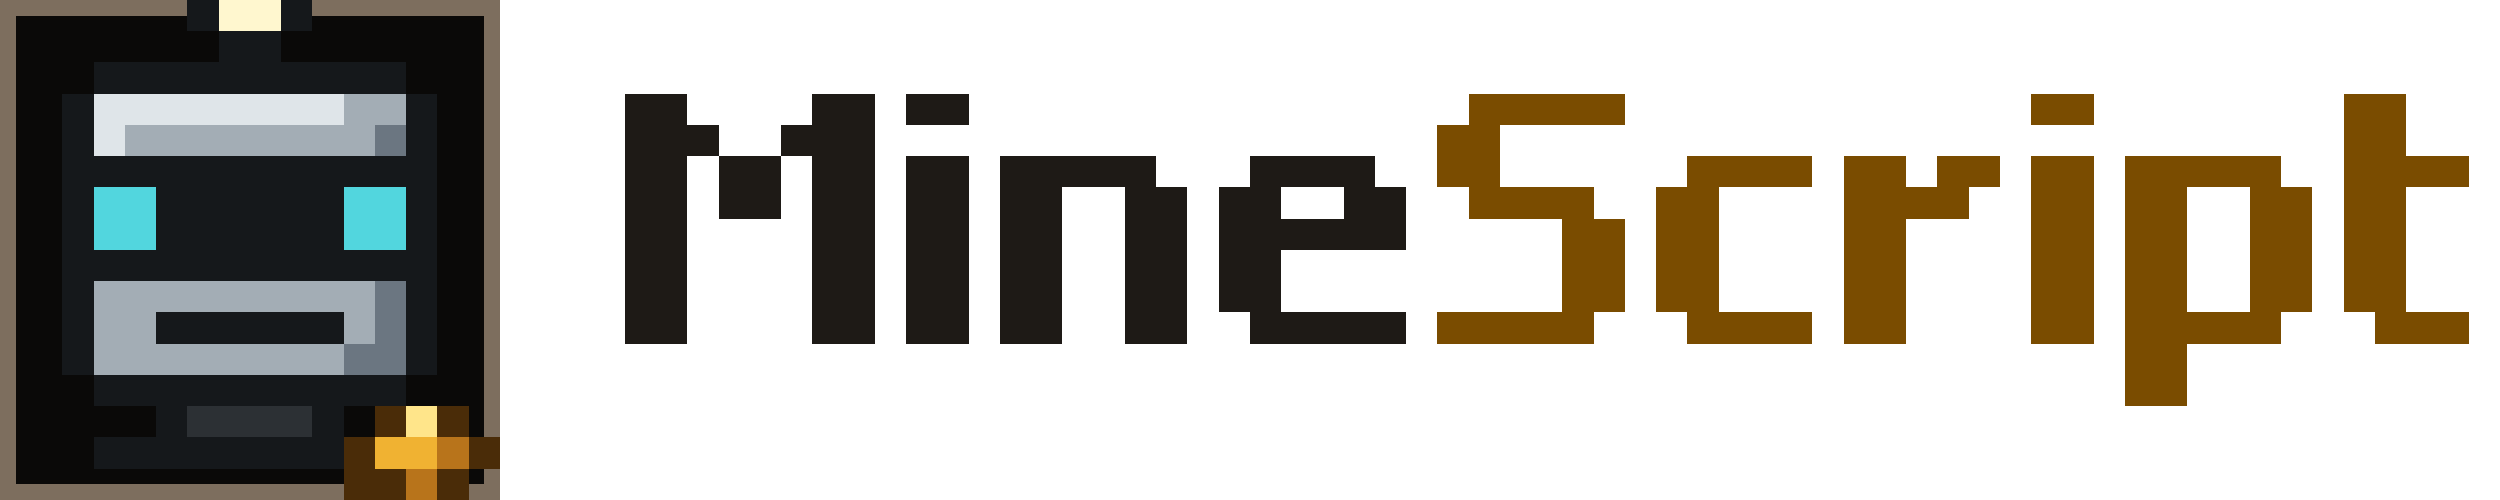
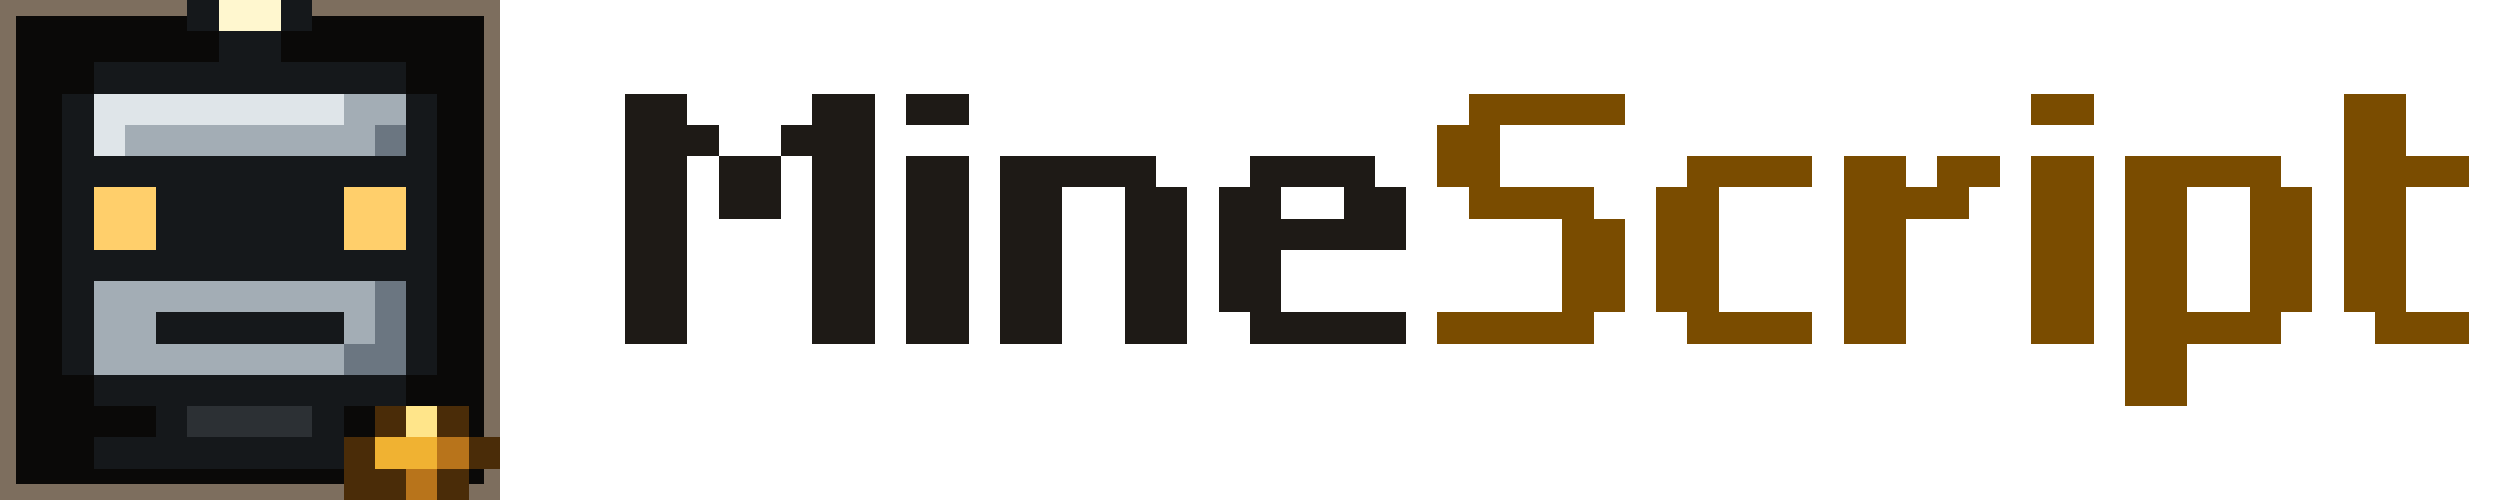
<svg xmlns="http://www.w3.org/2000/svg" viewBox="0 0 80 16" width="480" height="96" shape-rendering="crispEdges">
  <rect x="0" y="0" width="16" height="16" fill="#0a0908" />
  <path fill="#7d6e5e" d="M0 0h16v0.5h-16zM0 15.5h16v0.5h-16zM0 0h0.5v16h-0.5zM15.5 0h0.5v16h-0.5z" />
  <path fill="#15181b" d="M6 0h1v1h-1zM9 0h1v1h-1zM7 1h2v1h-2zM3 2h10v1h-10zM2 3h1v1h-1zM13 3h1v1h-1zM2 4h1v1h-1zM13 4h1v1h-1zM2 5h12v1h-12zM2 6h1v1h-1zM5 6h6v1h-6zM13 6h1v1h-1zM2 7h1v1h-1zM5 7h6v1h-6zM13 7h1v1h-1zM2 8h12v1h-12zM2 9h1v1h-1zM13 9h1v1h-1zM2 10h1v1h-1zM5 10h6v1h-6zM13 10h1v1h-1zM2 11h1v1h-1zM13 11h1v1h-1zM3 12h10v1h-10zM5 13h1v1h-1zM10 13h1v1h-1zM3 14h8v1h-8z" />
  <path fill="#dfe5e9" d="M3 3h8v1h-8zM3 4h1v1h-1z" />
  <path fill="#a3adb5" d="M11 3h2v1h-2zM4 4h8v1h-8zM3 9h9v1h-9zM3 10h2v1h-2zM11 10h1v1h-1zM3 11h8v1h-8z" />
  <path fill="#6b7681" d="M12 4h1v1h-1zM12 9h1v1h-1zM12 10h1v1h-1zM11 11h2v1h-2z" />
  <path fill="#2c3034" d="M6 13h4v1h-4z" />
-   <path fill="#52d6de" d="M3 6h2v1h-2zM11 6h2v1h-2zM3 7h2v1h-2zM11 7h2v1h-2z" />
+   <path fill="#ffcf6b" d="M3 6h2v1h-2zM11 6h2v1h-2zM3 7h2v1h-2zM11 7h2v1h-2z" />
  <path fill="#fff7cf" d="M7 0h2v1h-2z" />
  <path fill="#4a2c08" d="M12 13h1v1h-1zM14 13h1v1h-1zM11 14h1v1h-1zM15 14h1v1h-1zM11 15h2v1h-2zM14 15h1v1h-1z" />
  <path fill="#f0b232" d="M12 14h2v1h-2z" />
  <path fill="#ffe58a" d="M13 13h1v1h-1z" />
  <path fill="#b8741b" d="M14 14h1v1h-1zM13 15h1v1h-1z" />
  <path fill="#1e1a16" d="M20 3h2v1h-2zM26 3h2v1h-2zM29 3h2v1h-2zM20 4h3v1h-3zM25 4h3v1h-3zM20 5h2v1h-2zM23 5h2v1h-2zM26 5h2v1h-2zM29 5h2v1h-2zM32 5h5v1h-5zM40 5h4v1h-4zM20 6h2v1h-2zM23 6h2v1h-2zM26 6h2v1h-2zM29 6h2v1h-2zM32 6h2v1h-2zM36 6h2v1h-2zM39 6h2v1h-2zM43 6h2v1h-2zM20 7h2v1h-2zM26 7h2v1h-2zM29 7h2v1h-2zM32 7h2v1h-2zM36 7h2v1h-2zM39 7h6v1h-6zM20 8h2v1h-2zM26 8h2v1h-2zM29 8h2v1h-2zM32 8h2v1h-2zM36 8h2v1h-2zM39 8h2v1h-2zM20 9h2v1h-2zM26 9h2v1h-2zM29 9h2v1h-2zM32 9h2v1h-2zM36 9h2v1h-2zM39 9h2v1h-2zM20 10h2v1h-2zM26 10h2v1h-2zM29 10h2v1h-2zM32 10h2v1h-2zM36 10h2v1h-2zM40 10h5v1h-5z" />
  <path fill="#7a4c00" d="M47 3h5v1h-5zM65 3h2v1h-2zM75 3h2v1h-2zM46 4h2v1h-2zM75 4h2v1h-2zM46 5h2v1h-2zM54 5h4v1h-4zM59 5h2v1h-2zM62 5h2v1h-2zM65 5h2v1h-2zM68 5h5v1h-5zM75 5h4v1h-4zM47 6h4v1h-4zM53 6h2v1h-2zM59 6h4v1h-4zM65 6h2v1h-2zM68 6h2v1h-2zM72 6h2v1h-2zM75 6h2v1h-2zM50 7h2v1h-2zM53 7h2v1h-2zM59 7h2v1h-2zM65 7h2v1h-2zM68 7h2v1h-2zM72 7h2v1h-2zM75 7h2v1h-2zM50 8h2v1h-2zM53 8h2v1h-2zM59 8h2v1h-2zM65 8h2v1h-2zM68 8h2v1h-2zM72 8h2v1h-2zM75 8h2v1h-2zM50 9h2v1h-2zM53 9h2v1h-2zM59 9h2v1h-2zM65 9h2v1h-2zM68 9h2v1h-2zM72 9h2v1h-2zM75 9h2v1h-2zM46 10h5v1h-5zM54 10h4v1h-4zM59 10h2v1h-2zM65 10h2v1h-2zM68 10h5v1h-5zM76 10h3v1h-3zM68 11h2v1h-2zM68 12h2v1h-2z" />
</svg>
